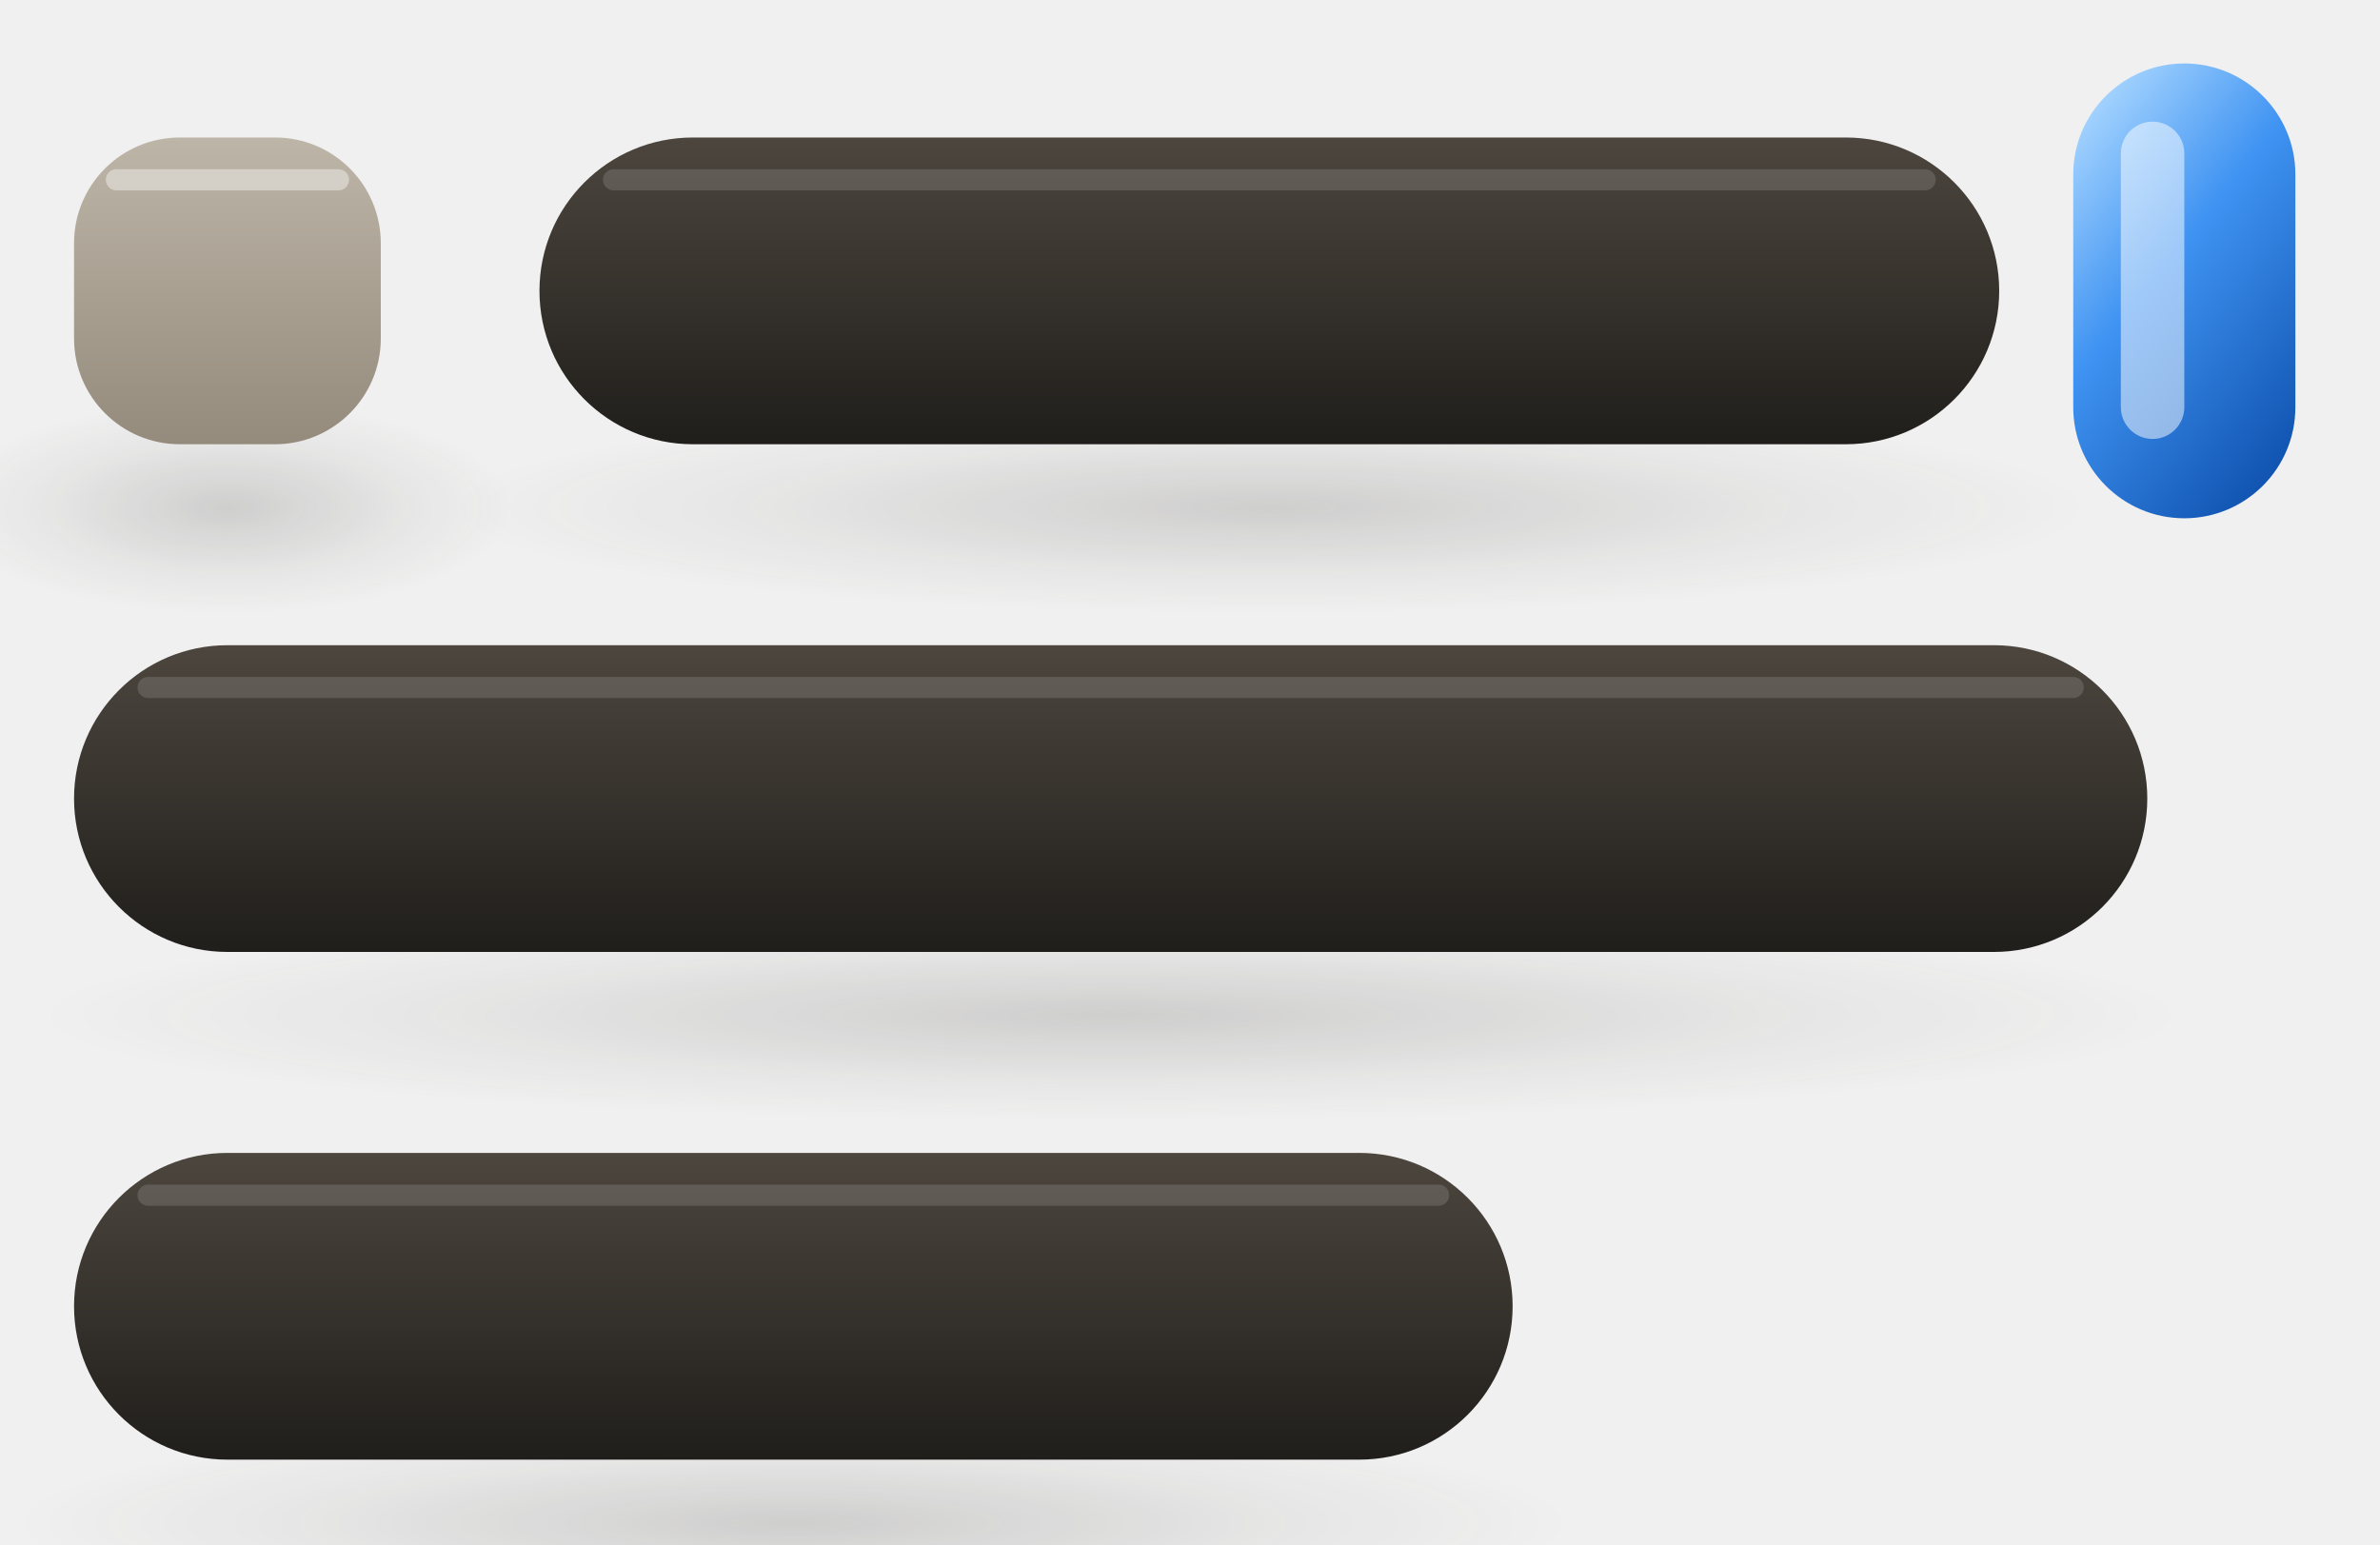
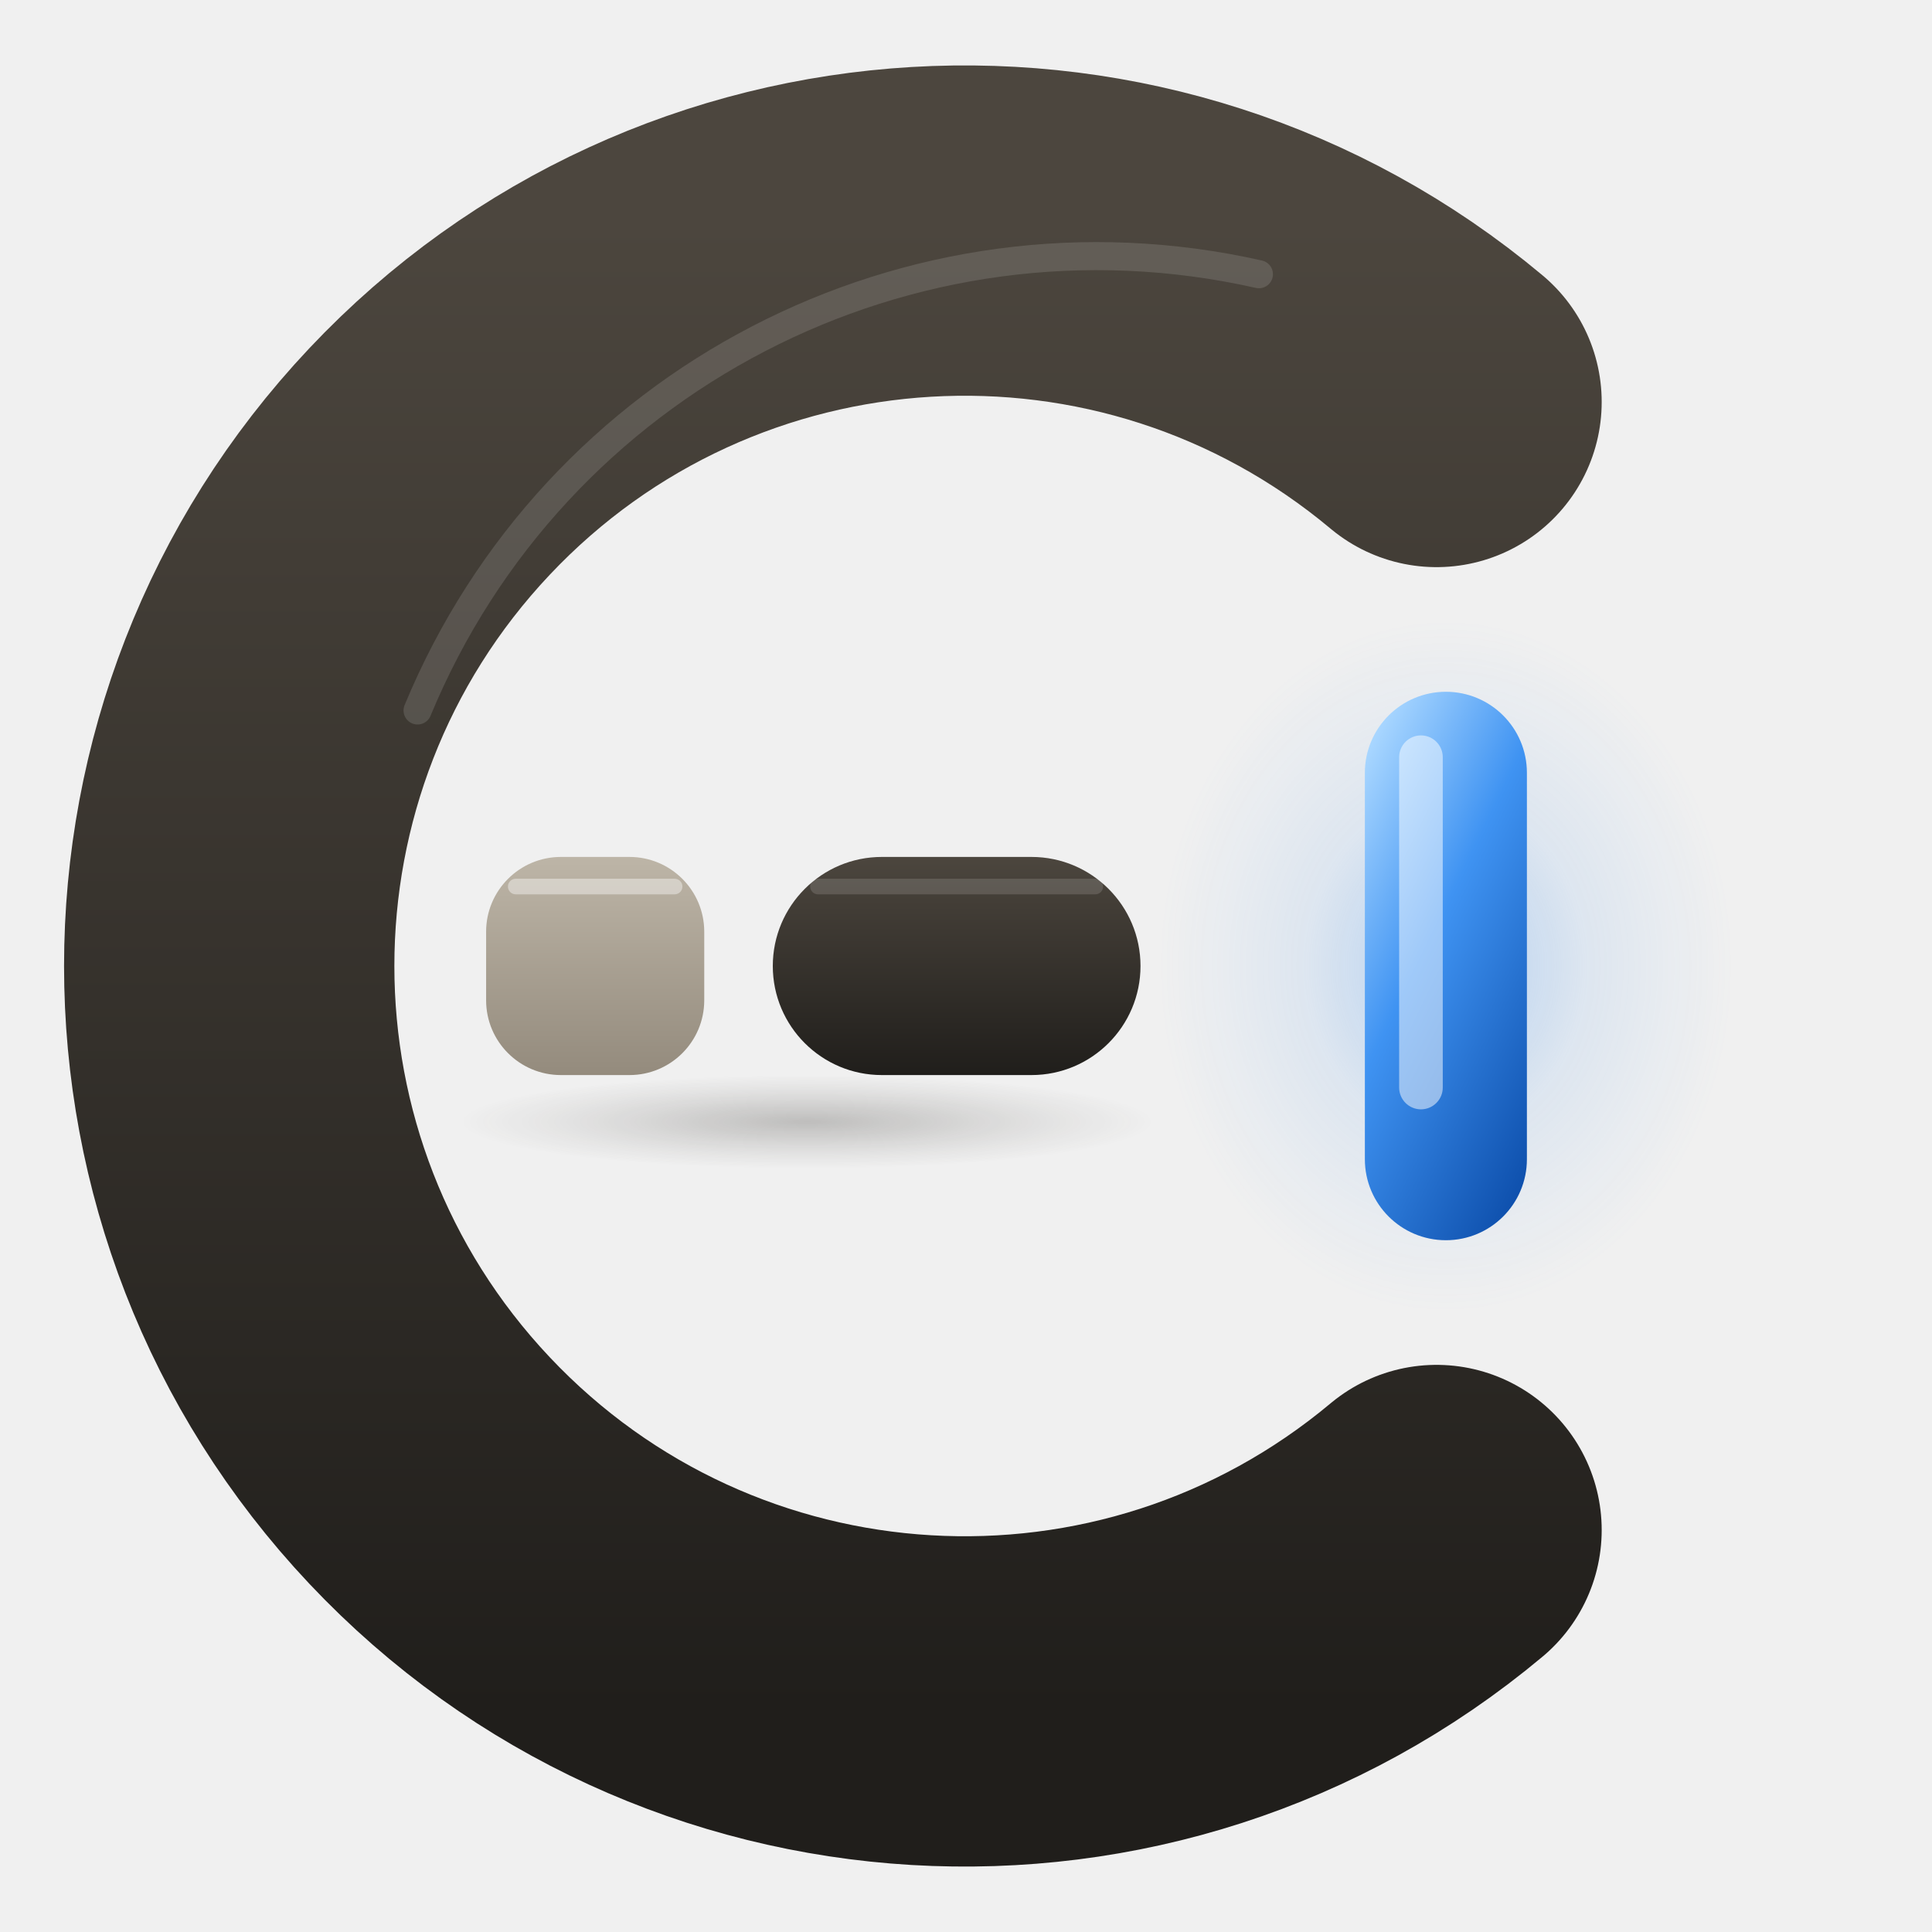
- <svg xmlns="http://www.w3.org/2000/svg" viewBox="0 0 450 292" width="450" height="292" role="img" aria-label="cursive">
+ <svg xmlns="http://www.w3.org/2000/svg" viewBox="196 202 620 620" width="310" height="310" role="img" aria-label="cursive">
  <defs>
    <linearGradient id="m-ink" x1="0" y1="0" x2="0" y2="1">
      <stop offset="0" stop-color="#4c463e" />
      <stop offset="1" stop-color="#201e1b" />
    </linearGradient>
    <linearGradient id="m-mk" x1="0" y1="0" x2="0" y2="1">
      <stop offset="0" stop-color="#bdb5a7" />
      <stop offset="1" stop-color="#948b7d" />
    </linearGradient>
    <linearGradient id="m-car" x1=".2" y1="0" x2=".8" y2="1">
      <stop offset="0" stop-color="#a8d6ff" />
      <stop offset=".42" stop-color="#3f93f2" />
      <stop offset="1" stop-color="#0f51ae" />
    </linearGradient>
+     <radialGradient id="m-halo" cx=".5" cy=".5" r=".5">
+       <stop offset="0" stop-color="#3d90f0" stop-opacity=".34" />
+       <stop offset=".5" stop-color="#3d90f0" stop-opacity=".1" />
+       <stop offset="1" stop-color="#3d90f0" stop-opacity="0" />
+     </radialGradient>
    <radialGradient id="m-cast" cx=".5" cy=".5" r=".5">
-       <stop offset="0" stop-color="#221f1a" stop-opacity=".16" />
-       <stop offset=".62" stop-color="#221f1a" stop-opacity=".05" />
+       <stop offset="0" stop-color="#221f1a" stop-opacity=".24" />
+       <stop offset=".62" stop-color="#221f1a" stop-opacity=".08" />
      <stop offset="1" stop-color="#221f1a" stop-opacity="0" />
    </radialGradient>
  </defs>
-   <ellipse cx="43" cy="96" rx="54" ry="20" fill="url(#m-cast)" />
-   <ellipse cx="240" cy="96" rx="156" ry="20" fill="url(#m-cast)" />
-   <ellipse cx="210" cy="192" rx="204" ry="20" fill="url(#m-cast)" />
-   <ellipse cx="150" cy="288" rx="146" ry="20" fill="url(#m-cast)" />
-   <rect x="14" y="26" width="58" height="58" rx="20" fill="url(#m-mk)" />
-   <rect x="20" y="32" width="46" height="4" rx="2" fill="#fff" opacity=".4" />
-   <rect x="102" y="26" width="276" height="58" rx="29" fill="url(#m-ink)" />
-   <rect x="114" y="32" width="252" height="4" rx="2" fill="#fff" opacity=".14" />
-   <rect x="14" y="122" width="392" height="58" rx="29" fill="url(#m-ink)" />
-   <rect x="26" y="128" width="368" height="4" rx="2" fill="#fff" opacity=".14" />
-   <rect x="14" y="218" width="272" height="58" rx="29" fill="url(#m-ink)" />
-   <rect x="26" y="224" width="248" height="4" rx="2" fill="#fff" opacity=".14" />
-   <rect x="392" y="12" width="42" height="86" rx="21" fill="url(#m-car)" />
-   <rect x="401" y="23" width="12" height="60" rx="6" fill="#fff" opacity=".5" />
+   <path d="M 657 331 A 236 236 0 1 0 657 693" fill="none" stroke="url(#m-ink)" stroke-width="106" stroke-linecap="round" />
+   <path d="M 600 290 A 236 236 0 0 0 330 430" fill="none" stroke="#fff" stroke-opacity=".13" stroke-width="9" stroke-linecap="round" />
+   <ellipse cx="455" cy="562" rx="112" ry="15" fill="url(#m-cast)" />
+   <rect x="352" y="477" width="70" height="70" rx="24" fill="url(#m-mk)" />
+   <rect x="359" y="484" width="56" height="5" rx="2.5" fill="#fff" opacity=".4" />
+   <rect x="444" y="477" width="118" height="70" rx="35" fill="url(#m-ink)" />
+   <rect x="456" y="484" width="94" height="5" rx="2.5" fill="#fff" opacity=".14" />
+   <ellipse cx="660" cy="512" rx="92" ry="112" fill="url(#m-halo)" />
+   <rect x="634" y="424" width="52" height="176" rx="26" fill="url(#m-car)" />
+   <rect x="645" y="438" width="14" height="120" rx="7" fill="#fff" opacity=".5" />
</svg>
